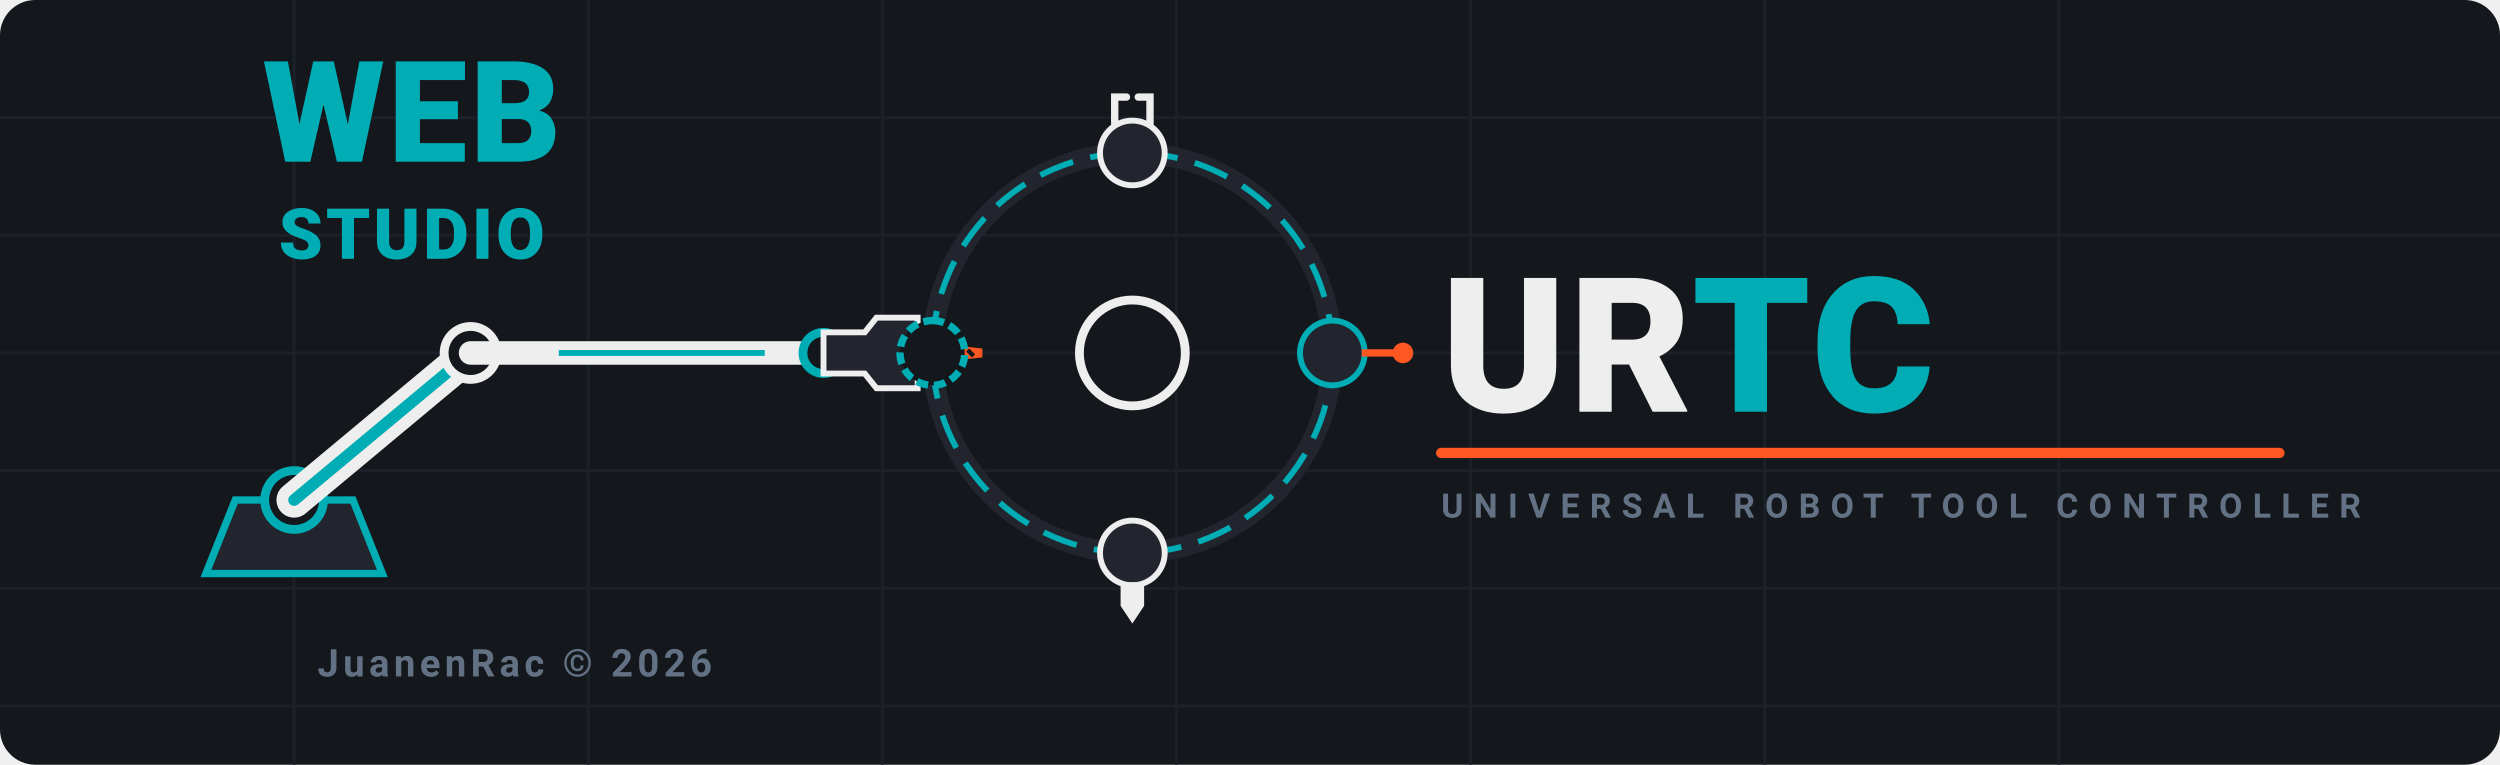
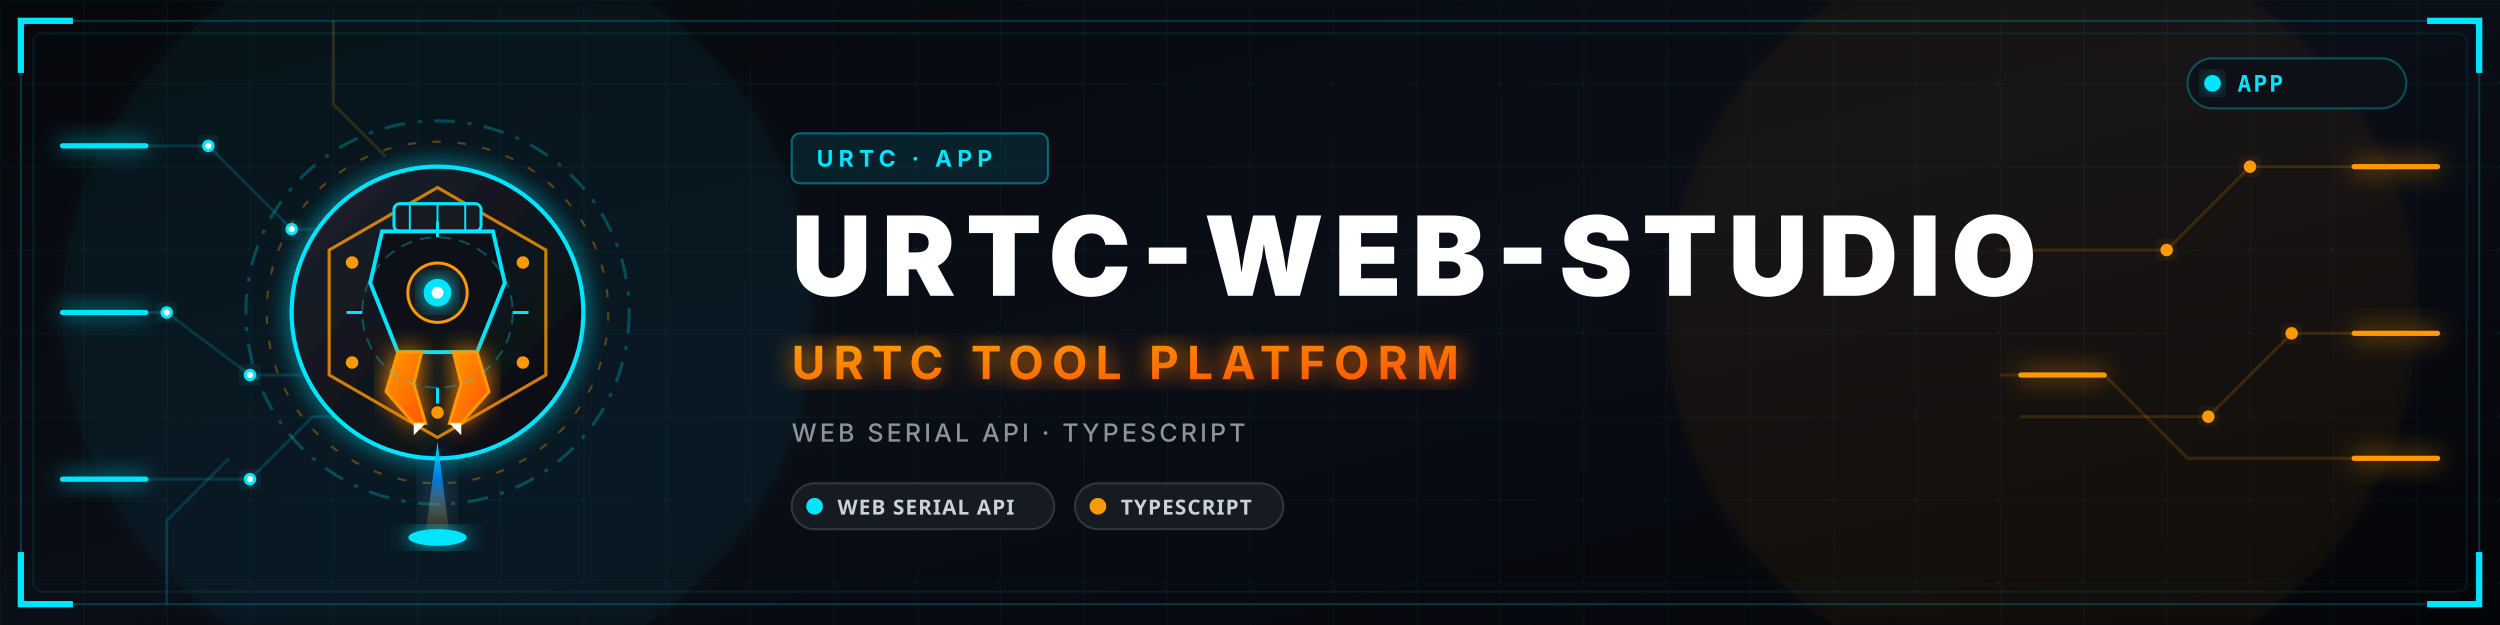
- <svg xmlns="http://www.w3.org/2000/svg" viewBox="0 0 850 260" width="100%" height="100%">
-   <rect width="100%" height="100%" fill="#14171C" rx="12" />
-   <g stroke="#1C2029" stroke-width="1">
-     <path d="M 0,40 L 850,40 M 0,80 L 850,80 M 0,120 L 850,120 M 0,160 L 850,160 M 0,200 L 850,200 M 0,240 L 850,240" />
-     <path d="M 100,0 L 100,260 M 200,0 L 200,260 M 300,0 L 300,260 M 400,0 L 400,260 M 500,0 L 500,260 M 600,0 L 600,260 M 700,0 L 700,260" />
-   </g>
-   <g transform="translate(40, 35)">
-     <g transform="translate(10, 0)">
-       <path d="M 20,160 L 80,160 L 70,135 L 30,135 Z" fill="#22252D" stroke="#00ADB5" stroke-width="2.5" />
-       <circle cx="50" cy="135" r="10" fill="#14171C" stroke="#00ADB5" stroke-width="3" />
-       <path d="M 50,135 L 110,85" stroke="#EEEEEE" stroke-width="12" stroke-linecap="round" />
-       <path d="M 50,135 L 110,85" stroke="#00ADB5" stroke-width="4" stroke-linecap="round" />
-       <circle cx="110" cy="85" r="9" fill="#14171C" stroke="#EEEEEE" stroke-width="3" />
-       <path d="M 110,85 L 230,85" stroke="#EEEEEE" stroke-width="8" stroke-linecap="round" />
-       <path d="M 140,85 L 210,85" stroke="#00ADB5" stroke-width="2" />
-       <circle cx="230" cy="85" r="7" fill="#14171C" stroke="#00ADB5" stroke-width="3" />
-       <g transform="translate(230, 85)">
-         <path d="M 0,-7 L 14,-7 L 18,-12 L 32,-12 L 32,12 L 18,12 L 14,7 L 0,7 Z" fill="#22252D" stroke="#EEEEEE" stroke-width="2" />
-         <path d="M 32,-4 L 54,-1.5 L 54,1.5 L 32,4 Z" fill="#FF5722" />
-         <path d="M 37,-3 L 40,3 M 43,-2 L 46,2 M 49,-1 L 51,1" stroke="#14171C" stroke-width="1.5" />
+ <svg xmlns="http://www.w3.org/2000/svg" viewBox="0 0 1200 300" width="100%" height="100%">
+   <defs>
+     <linearGradient id="bgGlow" x1="0%" y1="0%" x2="100%" y2="100%">
+       <stop offset="0%" stop-color="#06080C" />
+       <stop offset="50%" stop-color="#0A0E17" />
+       <stop offset="100%" stop-color="#040508" />
+     </linearGradient>
+     <linearGradient id="cyanGlow" x1="0%" y1="0%" x2="100%" y2="0%">
+       <stop offset="0%" stop-color="#00E5FF" stop-opacity="0.9" />
+       <stop offset="100%" stop-color="#0088FF" stop-opacity="0.9" />
+     </linearGradient>
+     <linearGradient id="goldGlow" x1="0%" y1="0%" x2="100%" y2="100%">
+       <stop offset="0%" stop-color="#FF9900" />
+       <stop offset="100%" stop-color="#FF5500" />
+     </linearGradient>
+     <linearGradient id="canBeam" x1="0%" y1="0%" x2="0%" y2="100%">
+       <stop offset="0%" stop-color="#00E5FF" stop-opacity="1" />
+       <stop offset="40%" stop-color="#0088FF" stop-opacity="0.8" />
+       <stop offset="100%" stop-color="#FF9900" stop-opacity="0" />
+     </linearGradient>
+     <linearGradient id="metalGradient" x1="0%" y1="0%" x2="100%" y2="100%">
+       <stop offset="0%" stop-color="#1F2430" />
+       <stop offset="50%" stop-color="#11151C" />
+       <stop offset="100%" stop-color="#0A0D12" />
+     </linearGradient>
+     <filter id="glowCyan" x="-30%" y="-30%" width="160%" height="160%">
+       <feGaussianBlur stdDeviation="5" result="blur" />
+       <feMerge>
+         <feMergeNode in="blur" />
+         <feMergeNode in="SourceGraphic" />
+       </feMerge>
+     </filter>
+     <filter id="glowGold" x="-30%" y="-30%" width="160%" height="160%">
+       <feGaussianBlur stdDeviation="6" result="blur" />
+       <feMerge>
+         <feMergeNode in="blur" />
+         <feMergeNode in="SourceGraphic" />
+       </feMerge>
+     </filter>
+     <filter id="glowBeam" x="-30%" y="-30%" width="160%" height="160%">
+       <feGaussianBlur stdDeviation="8" result="blur" />
+       <feMerge>
+         <feMergeNode in="blur" />
+         <feMergeNode in="SourceGraphic" />
+       </feMerge>
+     </filter>
+     <pattern id="cyberGrid" width="40" height="40" patternUnits="userSpaceOnUse">
+       <path d="M 40 0 L 0 0 0 40" fill="none" stroke="#00E5FF" stroke-opacity="0.04" stroke-width="1" />
+       <circle cx="40" cy="40" r="1" fill="#00E5FF" fill-opacity="0.1" />
+     </pattern>
+     <g id="pcbNode">
+       <circle cx="0" cy="0" r="3" fill="#00E5FF" filter="url(#glowCyan)" />
+       <circle cx="0" cy="0" r="1.5" fill="#FFFFFF" />
+     </g>
+   </defs>
+   <rect width="1200" height="300" fill="url(#bgGlow)" />
+   <rect width="1200" height="300" fill="url(#cyberGrid)" />
+   <circle cx="210" cy="150" r="180" fill="#00E5FF" fill-opacity="0.03" filter="url(#glowCyan)">
+     <animate attributeName="fill-opacity" values="0.02;0.05;0.02" dur="6s" repeatCount="indefinite" />
+   </circle>
+   <circle cx="980" cy="150" r="180" fill="#FF9900" fill-opacity="0.03" filter="url(#glowGold)">
+     <animate attributeName="fill-opacity" values="0.02;0.05;0.02" dur="6s" repeatCount="indefinite" />
+   </circle>
+   <rect x="10" y="10" width="1180" height="280" fill="none" stroke="#00E5FF" stroke-opacity="0.2" stroke-width="1" rx="6" />
+   <rect x="16" y="16" width="1168" height="268" fill="none" stroke="#00E5FF" stroke-opacity="0.08" stroke-width="1" rx="4" />
+   <path d="M 10 35 L 10 10 L 35 10" fill="none" stroke="#00E5FF" stroke-width="3">
+     <animate attributeName="stroke-opacity" values="0.6;1;0.6" dur="3s" repeatCount="indefinite" />
+   </path>
+   <path d="M 1190 35 L 1190 10 L 1165 10" fill="none" stroke="#00E5FF" stroke-width="3">
+     <animate attributeName="stroke-opacity" values="0.6;1;0.6" dur="3s" repeatCount="indefinite" />
+   </path>
+   <path d="M 10 265 L 10 290 L 35 290" fill="none" stroke="#00E5FF" stroke-width="3">
+     <animate attributeName="stroke-opacity" values="0.6;1;0.6" dur="3s" repeatCount="indefinite" />
+   </path>
+   <path d="M 1190 265 L 1190 290 L 1165 290" fill="none" stroke="#00E5FF" stroke-width="3">
+     <animate attributeName="stroke-opacity" values="0.6;1;0.6" dur="3s" repeatCount="indefinite" />
+   </path>
+   <g stroke="#00E5FF" stroke-opacity="0.15" stroke-width="1.5" fill="none">
+     <path d="M 30 70 L 100 70 L 140 110 L 180 110" />
+     <path d="M 30 150 L 80 150 L 120 180 L 160 180" />
+     <path d="M 30 230 L 120 230 L 150 200 L 175 200" />
+     <path d="M 80 290 L 80 250 L 110 220" />
+     <path d="M 160 10 L 160 50 L 185 75" stroke="#FF9900" stroke-opacity="0.15" />
+   </g>
+   <g fill="none" stroke-linecap="round" stroke-linejoin="round">
+     <path d="M 30 70 L 100 70 L 140 110 L 180 110" stroke="#00E5FF" stroke-width="2.5" stroke-dasharray="40, 200" filter="url(#glowCyan)">
+       <animate attributeName="stroke-dashoffset" values="240;0" dur="3s" repeatCount="indefinite" />
+     </path>
+     <path d="M 30 150 L 80 150 L 120 180 L 160 180" stroke="#00E5FF" stroke-width="2.5" stroke-dasharray="40, 180" filter="url(#glowCyan)">
+       <animate attributeName="stroke-dashoffset" values="220;0" dur="3.5s" repeatCount="indefinite" />
+     </path>
+     <path d="M 30 230 L 120 230 L 150 200 L 175 200" stroke="#00E5FF" stroke-width="2.5" stroke-dasharray="40, 190" filter="url(#glowCyan)">
+       <animate attributeName="stroke-dashoffset" values="230;0" dur="3.2s" repeatCount="indefinite" />
+     </path>
+   </g>
+   <use href="#pcbNode" x="100" y="70" />
+   <use href="#pcbNode" x="140" y="110" />
+   <use href="#pcbNode" x="80" y="150" />
+   <use href="#pcbNode" x="120" y="180" />
+   <use href="#pcbNode" x="120" y="230" />
+   <g stroke="#FF9900" stroke-opacity="0.15" stroke-width="1.5" fill="none">
+     <path d="M 1170 80 L 1080 80 L 1040 120 L 960 120" />
+     <path d="M 1170 160 L 1100 160 L 1060 200 L 970 200" />
+     <path d="M 1170 220 L 1050 220 L 1010 180 M 1010 180 L 960 180" />
+   </g>
+   <g fill="none" stroke-linecap="round" stroke-linejoin="round">
+     <path d="M 1170 80 L 1080 80 L 1040 120 L 960 120" stroke="#FF9900" stroke-width="2.5" stroke-dasharray="40, 230" filter="url(#glowGold)">
+       <animate attributeName="stroke-dashoffset" values="0;270" dur="3.5s" repeatCount="indefinite" />
+     </path>
+     <path d="M 1170 160 L 1100 160 L 1060 200 L 970 200" stroke="#FF9900" stroke-width="2.5" stroke-dasharray="40, 240" filter="url(#glowGold)">
+       <animate attributeName="stroke-dashoffset" values="0;280" dur="3.8s" repeatCount="indefinite" />
+     </path>
+     <path d="M 1170 220 L 1050 220 L 1010 180 M 1010 180 L 960 180" stroke="#FF9900" stroke-width="2.5" stroke-dasharray="40, 250" filter="url(#glowGold)">
+       <animate attributeName="stroke-dashoffset" values="0;290" dur="4s" repeatCount="indefinite" />
+     </path>
+   </g>
+   <circle cx="1080" cy="80" r="3" fill="#FF9900" filter="url(#glowGold)" />
+   <circle cx="1040" cy="120" r="3" fill="#FF9900" filter="url(#glowGold)" />
+   <circle cx="1100" cy="160" r="3" fill="#FF9900" filter="url(#glowGold)" />
+   <circle cx="1060" cy="200" r="3" fill="#FF9900" filter="url(#glowGold)" />
+   <g transform="translate(210, 150)">
+     <g>
+       <circle cx="0" cy="0" r="92" fill="none" stroke="#00E5FF" stroke-opacity="0.25" stroke-width="1.5" stroke-dasharray="10,6,2,6" />
+       <circle cx="0" cy="0" r="82" fill="none" stroke="#FF9900" stroke-opacity="0.35" stroke-width="1" stroke-dasharray="4,8" />
+       <animateTransform attributeName="transform" type="rotate" from="0 0 0" to="360 0 0" dur="30s" repeatCount="indefinite" />
+     </g>
+     <circle cx="0" cy="0" r="70" fill="url(#metalGradient)" stroke="#00E5FF" stroke-width="2" filter="url(#glowCyan)" />
+     <g>
+       <polygon points="0,-60 52,-30 52,30 0,60 -52,30 -52,-30" fill="none" stroke="#FF9900" stroke-width="1.5" stroke-opacity="0.8" />
+       <circle cx="0" cy="-48" r="3" fill="#FF9900" />
+       <circle cx="41" cy="-24" r="3" fill="#FF9900" />
+       <circle cx="41" cy="24" r="3" fill="#FF9900" />
+       <circle cx="0" cy="48" r="3" fill="#FF9900" />
+       <circle cx="-41" cy="24" r="3" fill="#FF9900" />
+       <circle cx="-41" cy="-24" r="3" fill="#FF9900" />
+       <animateTransform attributeName="transform" type="rotate" from="360 0 0" to="0 0 0" dur="24s" repeatCount="indefinite" />
+     </g>
+     <g transform="scale(0.95)">
+       <rect x="-22" y="-55" width="44" height="14" rx="3" fill="#161B22" stroke="#00E5FF" stroke-width="1.5" />
+       <line x1="-14" y1="-55" x2="-14" y2="-41" stroke="#00E5FF" stroke-width="1" />
+       <line x1="0" y1="-55" x2="0" y2="-41" stroke="#00E5FF" stroke-width="1" />
+       <line x1="14" y1="-55" x2="14" y2="-41" stroke="#00E5FF" stroke-width="1" />
+       <path d="M -28 -41 L 28 -41 L 34 -15 L 20 20 L -20 20 L -34 -15 Z" fill="#0D1117" stroke="#00E5FF" stroke-width="2" />
+       <circle cx="0" cy="-10" r="15" fill="#161B22" stroke="#FF9900" stroke-width="1.5" />
+       <circle cx="0" cy="-10" r="7" fill="#00E5FF" filter="url(#glowCyan)">
+         <animate attributeName="opacity" values="0.4;1;0.4" dur="1.8s" repeatCount="indefinite" />
+       </circle>
+       <circle cx="0" cy="-10" r="3" fill="#FFFFFF" />
+       <g>
+         <path d="M -20 20 L -26 40 L -12 56 L -6 56 L -12 36 L -8 20 Z" fill="url(#goldGlow)" stroke="#FF9900" stroke-width="1.5" filter="url(#glowGold)" />
+         <path d="M -12 56 L -12 62 L -6 56 Z" fill="#FFFFFF" />
+         <animateTransform attributeName="transform" type="translate" values="0,0; -2,0; 0,0" dur="2s" repeatCount="indefinite" />
      </g>
-     </g>
-     <g transform="translate(345, 85)">
-       <circle cx="0" cy="0" r="68" fill="none" stroke="#22252D" stroke-width="7" />
-       <circle cx="0" cy="0" r="68" fill="none" stroke="#00ADB5" stroke-width="2" stroke-dasharray="12, 6" />
-       <circle cx="0" cy="0" r="18" fill="#14171C" stroke="#EEEEEE" stroke-width="3" />
-       <g transform="rotate(0) translate(0, -68)">
-         <circle cx="0" cy="0" r="11" fill="#22252D" stroke="#EEEEEE" stroke-width="2" />
-         <path d="M -6,-10 L -6,-19 L -2,-19 M 6,-10 L 6,-19 L 2,-19" stroke="#EEEEEE" stroke-width="2.5" fill="none" stroke-linecap="round" />
+       <g>
+         <path d="M 20 20 L 26 40 L 12 56 L 6 56 L 12 36 L 8 20 Z" fill="url(#goldGlow)" stroke="#FF9900" stroke-width="1.5" filter="url(#glowGold)" />
+         <path d="M 12 56 L 12 62 L 6 56 Z" fill="#FFFFFF" />
+         <animateTransform attributeName="transform" type="translate" values="0,0; 2,0; 0,0" dur="2s" repeatCount="indefinite" />
      </g>
-       <g transform="rotate(90) translate(0, -68)">
-         <circle cx="0" cy="0" r="11" fill="#22252D" stroke="#00ADB5" stroke-width="2" />
-         <path d="M 0,-10 L 0,-24" stroke="#FF5722" stroke-width="2.5" />
-         <circle cx="0" cy="-24" r="3.5" fill="#FF5722" />
-       </g>
-       <g transform="rotate(180) translate(0, -68)">
-         <circle cx="0" cy="0" r="11" fill="#22252D" stroke="#EEEEEE" stroke-width="2" />
-         <path d="M -4,-10 L -4,-18 L 0,-24 L 4,-18 L 4,-10 Z" fill="#EEEEEE" />
-       </g>
-       <g transform="rotate(270) translate(0, -68)">
-         <circle cx="0" cy="0" r="11" fill="#14171C" stroke="#00ADB5" stroke-width="2.5" stroke-dasharray="4,2" />
-       </g>
-     </g>
-   </g>
-   <text x="140" y="55" text-anchor="middle" font-family="'Segoe UI', Roboto, 'Arial Black', sans-serif" font-weight="800" font-size="48" fill="#00ADB5" letter-spacing="1">WEB</text>
-   <text x="140" y="88" text-anchor="middle" font-family="'Segoe UI', Roboto, 'Arial Black', sans-serif" font-weight="800" font-size="24" fill="#00ADB5" letter-spacing="1">STUDIO</text>
-   <text x="175" y="230" text-anchor="middle" font-family="'Segoe UI', Roboto, sans-serif" font-weight="700" font-size="13" fill="#627284" letter-spacing="1.5">JuanenRac © 2026</text>
-   <g transform="translate(490, 140)">
-     <text font-family="'Segoe UI', Roboto, 'Arial Black', sans-serif" font-weight="900" font-size="64" fill="#EEEEEE" letter-spacing="1">
-       UR<tspan fill="#00ADB5">TC</tspan>
-     </text>
-     <path d="M 0,14 L 285,14" stroke="#FF5722" stroke-width="3.5" stroke-linecap="round" />
-     <text y="36" font-family="'Segoe UI', Roboto, sans-serif" font-weight="700" font-size="11.5" fill="#627284" letter-spacing="3.5">
-       UNIVERSAL ROBOT TOOL CONTROLLER
-     </text>
+       <line x1="0" y1="20" x2="0" y2="52" stroke="#00E5FF" stroke-width="2" stroke-dasharray="3,3" filter="url(#glowCyan)">
+         <animate attributeName="stroke-dashoffset" values="12;0" dur="0.8s" repeatCount="indefinite" />
+       </line>
+       <circle cx="0" cy="0" r="38" fill="none" stroke="#00E5FF" stroke-opacity="0.3" stroke-width="1" stroke-dasharray="6,4" />
+       <line x1="-46" y1="0" x2="-38" y2="0" stroke="#00E5FF" stroke-width="1.5" />
+       <line x1="38" y1="0" x2="46" y2="0" stroke="#00E5FF" stroke-width="1.5" />
+       <line x1="0" y1="-46" x2="0" y2="-38" stroke="#00E5FF" stroke-width="1.5" />
+       <line x1="0" y1="38" x2="0" y2="46" stroke="#00E5FF" stroke-width="1.5" />
+     </g>
+   </g>
+   <path d="M 210 212 L 204 258 L 216 258 Z" fill="url(#canBeam)" filter="url(#glowBeam)">
+     <animate attributeName="opacity" values="0.3;1;0.3" dur="1.2s" repeatCount="indefinite" />
+   </path>
+   <ellipse cx="210" cy="258" rx="14" ry="4" fill="#00E5FF" filter="url(#glowCyan)">
+     <animate attributeName="rx" values="10;18;10" dur="1.2s" repeatCount="indefinite" />
+     <animate attributeName="opacity" values="0.4;1;0.4" dur="1.2s" repeatCount="indefinite" />
+   </ellipse>
+   <g transform="translate(380, 0)">
+     <g transform="translate(0, 82)">
+       <rect x="0" y="-18" width="123" height="24" rx="4" fill="#00E5FF" fill-opacity="0.1" stroke="#00E5FF" stroke-opacity="0.4" stroke-width="1">
+         <animate attributeName="stroke-opacity" values="0.3;0.8;0.3" dur="4s" repeatCount="indefinite" />
+       </rect>
+       <text x="12" y="-2" font-family="'Inter', 'Segoe UI', 'Roboto', sans-serif" font-weight="700" font-size="11" fill="#00E5FF" letter-spacing="2.5">URTC · APP</text>
+     </g>
+     <text x="0" y="142" font-family="'Inter', 'Segoe UI', 'Roboto', sans-serif" font-weight="900" font-size="53" fill="#FFFFFF" letter-spacing="5">URTC-WEB-STUDIO</text>
+     <text x="0" y="182" font-family="'Inter', 'Segoe UI', 'Roboto', sans-serif" font-weight="700" font-size="22" fill="url(#goldGlow)" letter-spacing="4" filter="url(#glowGold)">URTC TOOL PLATFORM</text>
+     <text x="0" y="212" font-family="'Inter', 'Segoe UI', 'Roboto', sans-serif" font-weight="500" font-size="12" fill="#8B949E" letter-spacing="1.5">WEB SERIAL API · TYPESCRIPT</text>
+     <g transform="translate(0, 232)">
+       <rect x="0" y="0" width="126" height="22" rx="11" fill="#161B22" stroke="#30363D" stroke-width="1" />
+       <circle cx="11" cy="11" r="4" fill="#00E5FF">
+         <animate attributeName="opacity" values="0.5;1;0.5" dur="2.0s" repeatCount="indefinite" />
+       </circle>
+       <text x="22" y="15" font-family="sans-serif" font-weight="600" font-size="10" fill="#C9D1D9" letter-spacing="0.5">WEB SERIAL API</text>
+       <rect x="136" y="0" width="100" height="22" rx="11" fill="#161B22" stroke="#30363D" stroke-width="1" />
+       <circle cx="147" cy="11" r="4" fill="#FF9900">
+         <animate attributeName="opacity" values="0.5;1;0.5" dur="2.2s" repeatCount="indefinite" />
+       </circle>
+       <text x="158" y="15" font-family="sans-serif" font-weight="600" font-size="10" fill="#C9D1D9" letter-spacing="0.5">TYPESCRIPT</text>
+     </g>
+   </g>
+   <g transform="translate(1060, 42)">
+     <rect x="-10" y="-14" width="105" height="24" rx="12" fill="#0D1117" stroke="#00E5FF" stroke-opacity="0.3" stroke-width="1" />
+     <circle cx="2" cy="-2" r="4" fill="#00E5FF" filter="url(#glowGold)">
+       <animate attributeName="opacity" values="0.3;1;0.3" dur="1.5s" repeatCount="indefinite" />
+     </circle>
+     <text x="14" y="2" font-family="monospace" font-weight="700" font-size="11" fill="#00E5FF" letter-spacing="1">APP</text>
  </g>
</svg>
